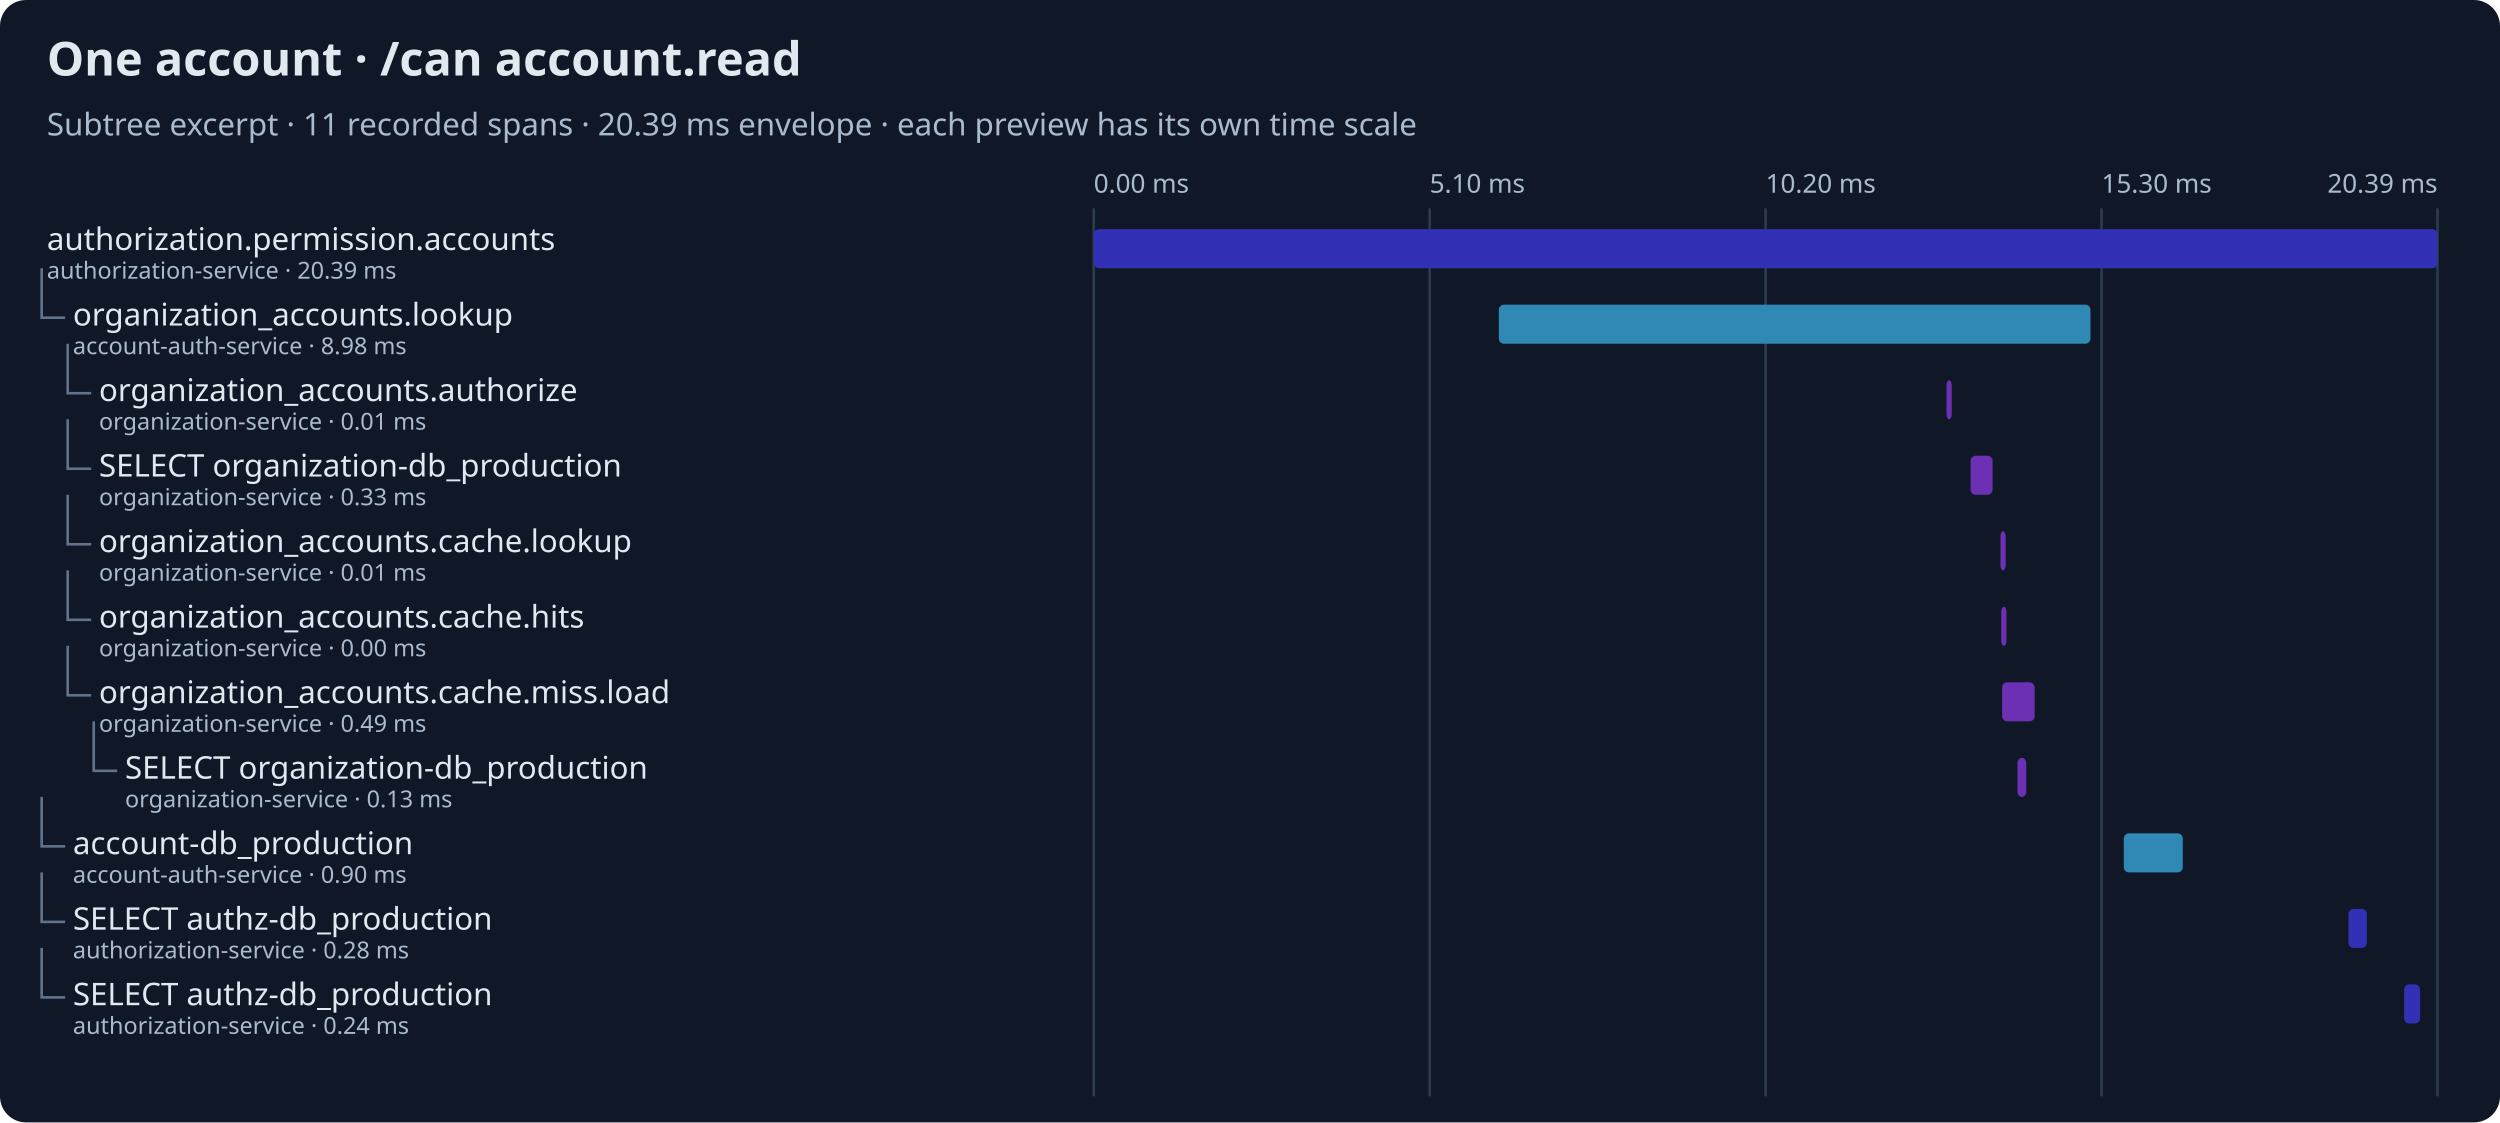
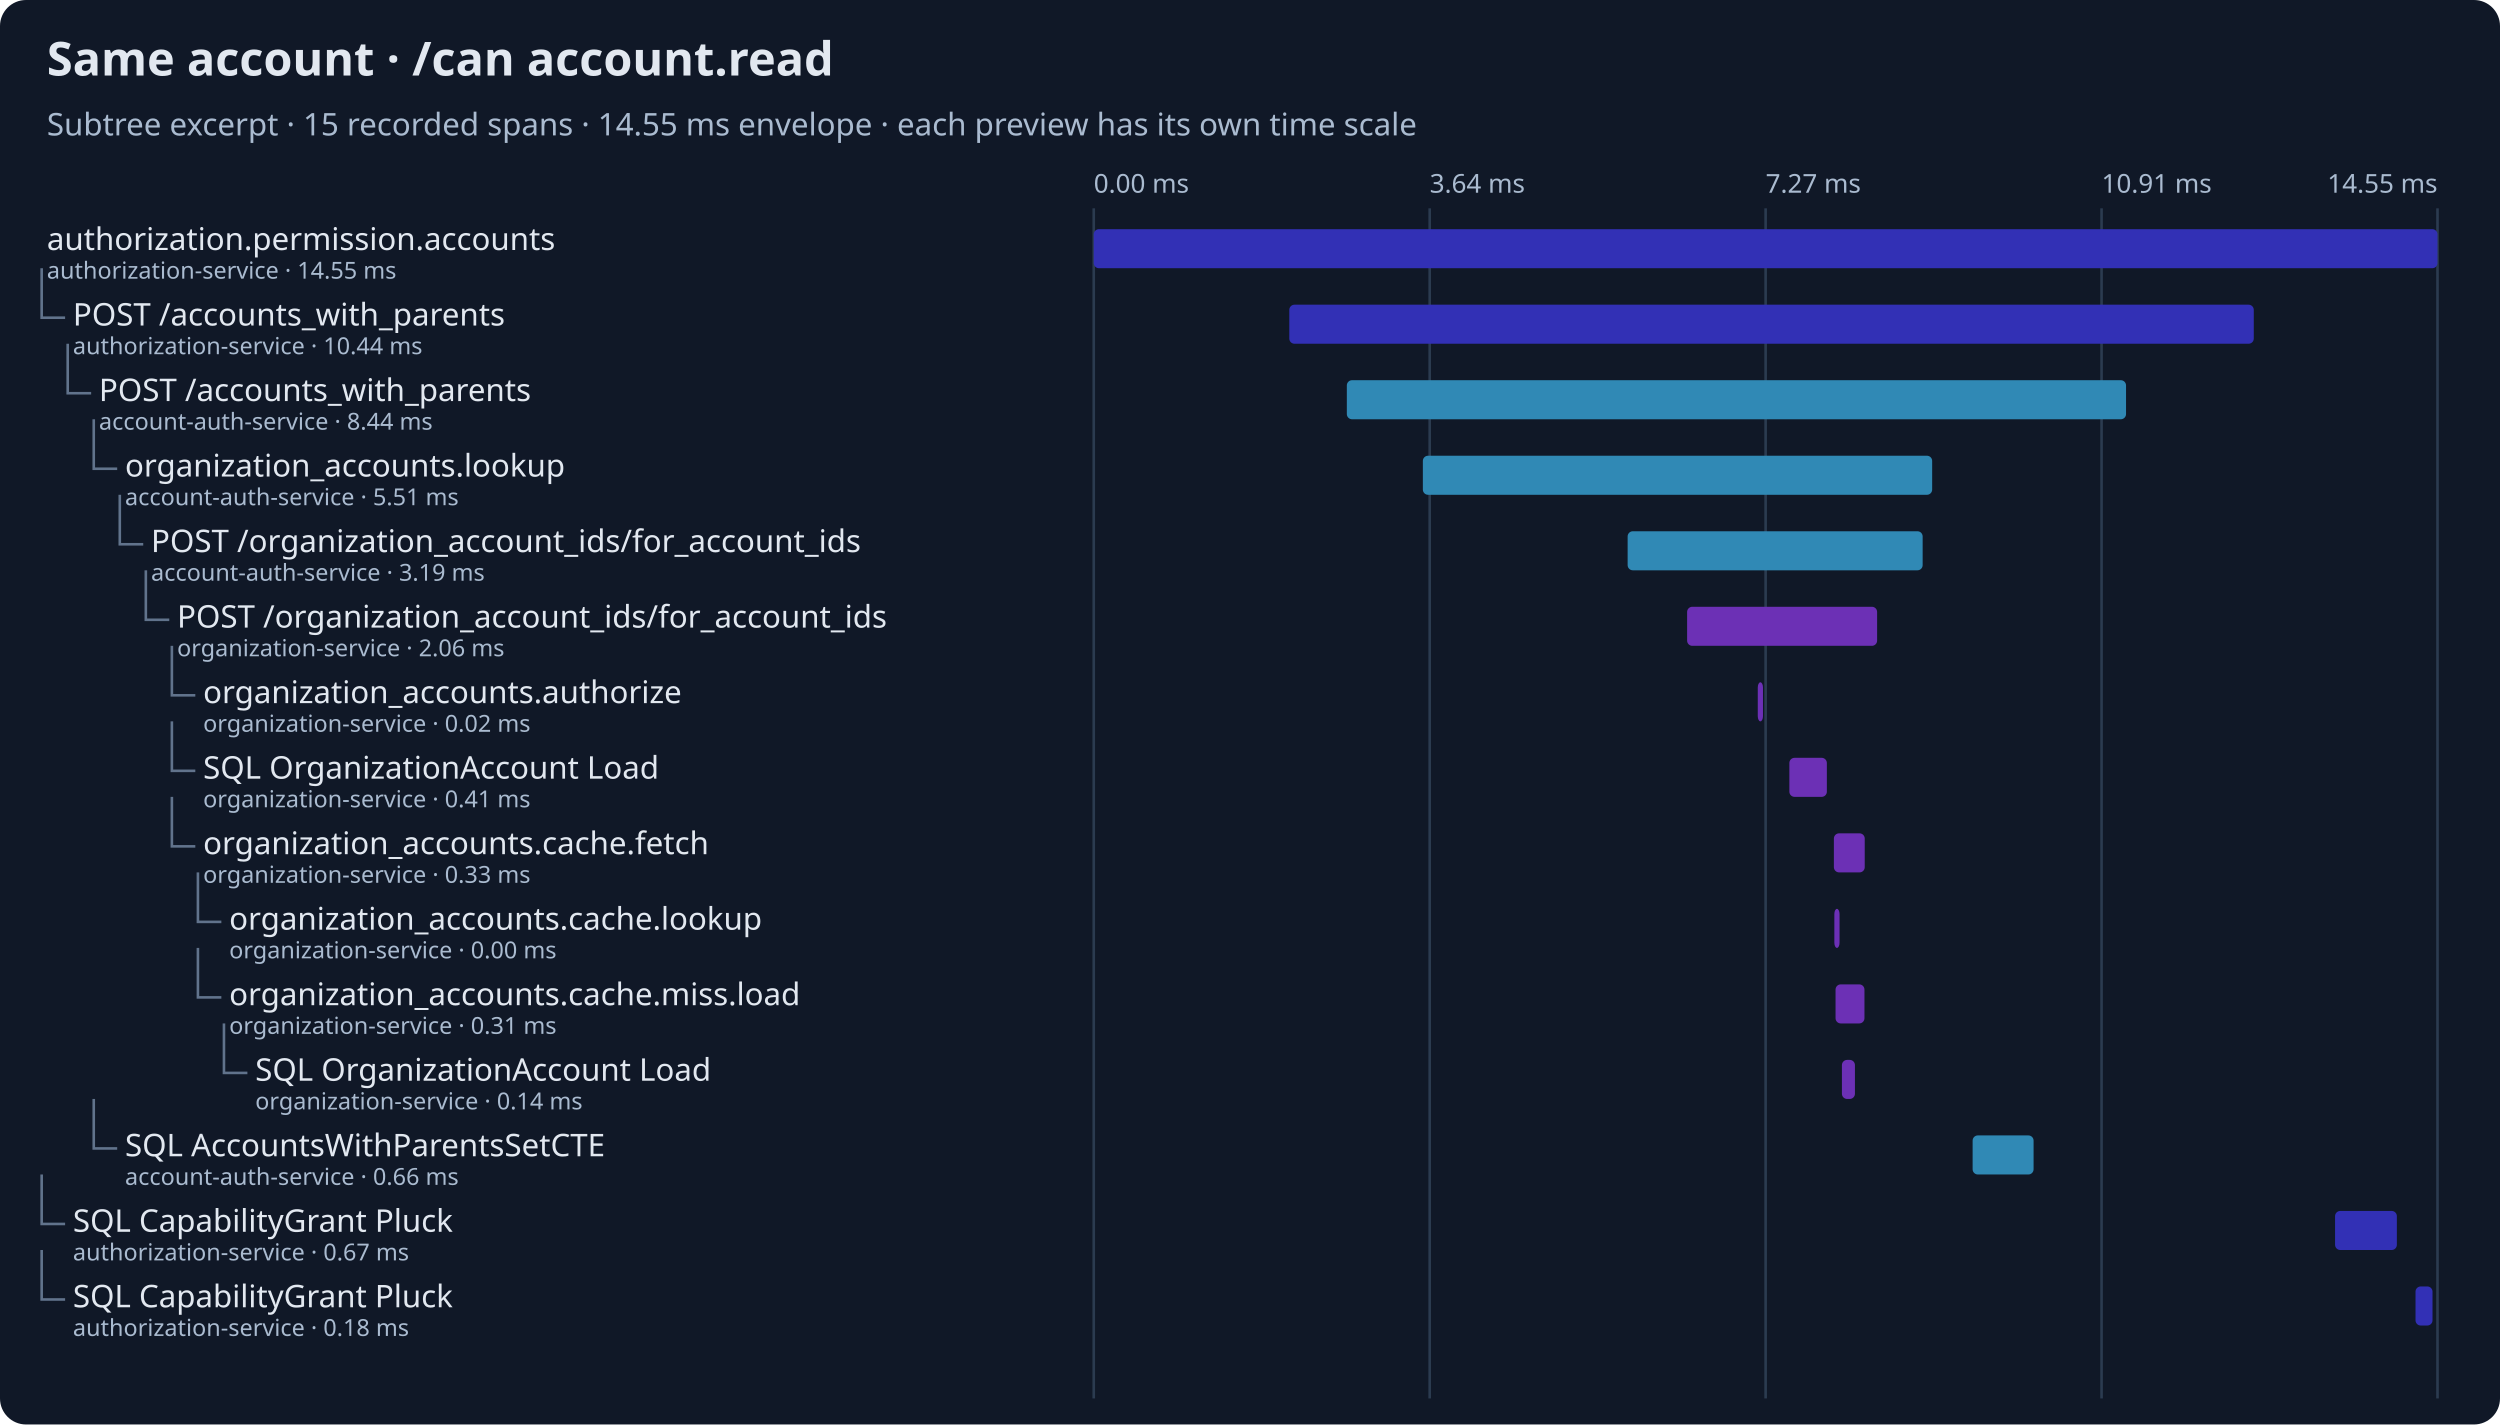
- <svg xmlns="http://www.w3.org/2000/svg" width="960" height="431" viewBox="0 0 960 431" role="img" aria-labelledby="title desc">
-   <rect width="960" height="431" rx="10" fill="#101827" />
+ <svg xmlns="http://www.w3.org/2000/svg" width="960" height="547" viewBox="0 0 960 547" role="img" aria-labelledby="title desc">
+   <rect width="960" height="547" rx="10" fill="#101827" />
  <g font-family="system-ui,sans-serif" fill="#e2e8f0">
-     <text x="18" y="29" font-size="18" font-weight="600">One account · /can account.read</text>
-     <text x="18" y="52" font-size="12" fill="#aabbd0">Subtree excerpt · 11 recorded spans · 20.39 ms envelope · each preview has its own time scale</text>
-     <path d="M420 80V421" stroke="#2b3b50" />
+     <text x="18" y="29" font-size="18" font-weight="600">Same account · /can account.read</text>
+     <text x="18" y="52" font-size="12" fill="#aabbd0">Subtree excerpt · 15 recorded spans · 14.55 ms envelope · each preview has its own time scale</text>
+     <path d="M420 80V537" stroke="#2b3b50" />
    <text x="420" y="74" text-anchor="start" font-size="10" fill="#aabbd0">0.00 ms</text>
-     <path d="M549 80V421" stroke="#2b3b50" />
-     <text x="549" y="74" text-anchor="start" font-size="10" fill="#aabbd0">5.10 ms</text>
-     <path d="M678 80V421" stroke="#2b3b50" />
-     <text x="678" y="74" text-anchor="start" font-size="10" fill="#aabbd0">10.20 ms</text>
-     <path d="M807 80V421" stroke="#2b3b50" />
-     <text x="807" y="74" text-anchor="start" font-size="10" fill="#aabbd0">15.30 ms</text>
-     <path d="M936 80V421" stroke="#2b3b50" />
-     <text x="936" y="74" text-anchor="end" font-size="10" fill="#aabbd0">20.39 ms</text>
-     <g data-span-id="32321ad6873e5ac7">
+     <path d="M549 80V537" stroke="#2b3b50" />
+     <text x="549" y="74" text-anchor="start" font-size="10" fill="#aabbd0">3.64 ms</text>
+     <path d="M678 80V537" stroke="#2b3b50" />
+     <text x="678" y="74" text-anchor="start" font-size="10" fill="#aabbd0">7.27 ms</text>
+     <path d="M807 80V537" stroke="#2b3b50" />
+     <text x="807" y="74" text-anchor="start" font-size="10" fill="#aabbd0">10.91 ms</text>
+     <path d="M936 80V537" stroke="#2b3b50" />
+     <text x="936" y="74" text-anchor="end" font-size="10" fill="#aabbd0">14.55 ms</text>
+     <g data-span-id="e5a0289e74e4b029">
      <text x="18" y="96" font-size="12">authorization.permission.accounts</text>
-       <text x="18" y="107" font-size="9" fill="#aabbd0">authorization-service · 20.39 ms</text>
+       <text x="18" y="107" font-size="9" fill="#aabbd0">authorization-service · 14.55 ms</text>
      <rect x="420" y="88" width="516" height="15" rx="2" fill="hsl(241 58% 45%)" />
    </g>
    <path d="M16 103V122H25" stroke="#61738c" fill="none" />
-     <g data-span-id="df8c823cc2ff6a34">
-       <text x="28" y="125" font-size="12">organization_accounts.lookup</text>
-       <text x="28" y="136" font-size="9" fill="#aabbd0">account-auth-service · 8.98 ms</text>
-       <rect x="575.554" y="117" width="227.183" height="15" rx="2" fill="hsl(200 58% 45%)" />
+     <g data-span-id="7c09768ce9579575">
+       <text x="28" y="125" font-size="12">POST /accounts_with_parents</text>
+       <text x="28" y="136" font-size="9" fill="#aabbd0">authorization-service · 10.44 ms</text>
+       <rect x="495.087" y="117" width="370.365" height="15" rx="2" fill="hsl(241 58% 45%)" />
    </g>
    <path d="M26 132V151H35" stroke="#61738c" fill="none" />
-     <g data-span-id="1fbcc8fd1d2f1772">
-       <text x="38" y="154" font-size="12">organization_accounts.authorize</text>
-       <text x="38" y="165" font-size="9" fill="#aabbd0">organization-service · 0.01 ms</text>
-       <rect x="747.453" y="146" width="2" height="15" rx="2" fill="hsl(267 58% 45%)" />
+     <g data-span-id="d892985768ad6baa">
+       <text x="38" y="154" font-size="12">POST /accounts_with_parents</text>
+       <text x="38" y="165" font-size="9" fill="#aabbd0">account-auth-service · 8.44 ms</text>
+       <rect x="517.184" y="146" width="299.215" height="15" rx="2" fill="hsl(200 58% 45%)" />
    </g>
-     <path d="M26 161V180H35" stroke="#61738c" fill="none" />
-     <g data-span-id="c01947769c08ee08">
-       <text x="38" y="183" font-size="12">SELECT organization-db_production</text>
-       <text x="38" y="194" font-size="9" fill="#aabbd0">organization-service · 0.33 ms</text>
-       <rect x="756.713" y="175" width="8.451" height="15" rx="2" fill="hsl(267 58% 45%)" />
+     <path d="M36 161V180H45" stroke="#61738c" fill="none" />
+     <g data-span-id="050878a45ae46af3">
+       <text x="48" y="183" font-size="12">organization_accounts.lookup</text>
+       <text x="48" y="194" font-size="9" fill="#aabbd0">account-auth-service · 5.51 ms</text>
+       <rect x="546.375" y="175" width="195.575" height="15" rx="2" fill="hsl(200 58% 45%)" />
    </g>
-     <path d="M26 190V209H35" stroke="#61738c" fill="none" />
-     <g data-span-id="633ec26e63e2419e">
-       <text x="38" y="212" font-size="12">organization_accounts.cache.lookup</text>
-       <text x="38" y="223" font-size="9" fill="#aabbd0">organization-service · 0.01 ms</text>
-       <rect x="768.175" y="204" width="2" height="15" rx="2" fill="hsl(267 58% 45%)" />
+     <path d="M46 190V209H55" stroke="#61738c" fill="none" />
+     <g data-span-id="2363dd98554ba496">
+       <text x="58" y="212" font-size="12">POST /organization_account_ids/for_account_ids</text>
+       <text x="58" y="223" font-size="9" fill="#aabbd0">account-auth-service · 3.19 ms</text>
+       <rect x="625.01" y="204" width="113.287" height="15" rx="2" fill="hsl(200 58% 45%)" />
    </g>
-     <path d="M26 219V238H35" stroke="#61738c" fill="none" />
-     <g data-span-id="d54baeffefc4b6d0">
-       <text x="38" y="241" font-size="12">organization_accounts.cache.hits</text>
-       <text x="38" y="252" font-size="9" fill="#aabbd0">organization-service · 0.00 ms</text>
-       <rect x="768.478" y="233" width="2" height="15" rx="2" fill="hsl(267 58% 45%)" />
+     <path d="M56 219V238H65" stroke="#61738c" fill="none" />
+     <g data-span-id="942f69bcccdf909f">
+       <text x="68" y="241" font-size="12">POST /organization_account_ids/for_account_ids</text>
+       <text x="68" y="252" font-size="9" fill="#aabbd0">organization-service · 2.06 ms</text>
+       <rect x="647.852" y="233" width="72.959" height="15" rx="2" fill="hsl(267 58% 45%)" />
    </g>
-     <path d="M26 248V267H35" stroke="#61738c" fill="none" />
-     <g data-span-id="0c8b85f081ad6c63">
-       <text x="38" y="270" font-size="12">organization_accounts.cache.miss.load</text>
-       <text x="38" y="281" font-size="9" fill="#aabbd0">organization-service · 0.49 ms</text>
-       <rect x="768.807" y="262" width="12.499" height="15" rx="2" fill="hsl(267 58% 45%)" />
+     <path d="M66 248V267H75" stroke="#61738c" fill="none" />
+     <g data-span-id="e8ab06c777fe6b63">
+       <text x="78" y="270" font-size="12">organization_accounts.authorize</text>
+       <text x="78" y="281" font-size="9" fill="#aabbd0">organization-service · 0.02 ms</text>
+       <rect x="674.985" y="262" width="2" height="15" rx="2" fill="hsl(267 58% 45%)" />
    </g>
-     <path d="M36 277V296H45" stroke="#61738c" fill="none" />
-     <g data-span-id="818cd881e908a0d6">
-       <text x="48" y="299" font-size="12">SELECT organization-db_production</text>
-       <text x="48" y="310" font-size="9" fill="#aabbd0">organization-service · 0.13 ms</text>
-       <rect x="774.703" y="291" width="3.365" height="15" rx="2" fill="hsl(267 58% 45%)" />
+     <path d="M66 277V296H75" stroke="#61738c" fill="none" />
+     <g data-span-id="20036a4fb2473b6c">
+       <text x="78" y="299" font-size="12">SQL OrganizationAccount Load</text>
+       <text x="78" y="310" font-size="9" fill="#aabbd0">organization-service · 0.41 ms</text>
+       <rect x="687.115" y="291" width="14.4" height="15" rx="2" fill="hsl(267 58% 45%)" />
    </g>
-     <path d="M16 306V325H25" stroke="#61738c" fill="none" />
-     <g data-span-id="47ab5ff3a7c020e9">
-       <text x="28" y="328" font-size="12">account-db_production</text>
-       <text x="28" y="339" font-size="9" fill="#aabbd0">account-auth-service · 0.90 ms</text>
-       <rect x="815.539" y="320" width="22.645" height="15" rx="2" fill="hsl(200 58% 45%)" />
+     <path d="M66 306V325H75" stroke="#61738c" fill="none" />
+     <g data-span-id="ec03853ee00e7c6f">
+       <text x="78" y="328" font-size="12">organization_accounts.cache.fetch</text>
+       <text x="78" y="339" font-size="9" fill="#aabbd0">organization-service · 0.33 ms</text>
+       <rect x="704.211" y="320" width="11.847" height="15" rx="2" fill="hsl(267 58% 45%)" />
    </g>
-     <path d="M16 335V354H25" stroke="#61738c" fill="none" />
-     <g data-span-id="ed6060fc2a983cdb">
-       <text x="28" y="357" font-size="12">SELECT authz-db_production</text>
-       <text x="28" y="368" font-size="9" fill="#aabbd0">authorization-service · 0.28 ms</text>
-       <rect x="901.818" y="349" width="7.059" height="15" rx="2" fill="hsl(241 58% 45%)" />
+     <path d="M76 335V354H85" stroke="#61738c" fill="none" />
+     <g data-span-id="97c23c0911bafcab">
+       <text x="88" y="357" font-size="12">organization_accounts.cache.lookup</text>
+       <text x="88" y="368" font-size="9" fill="#aabbd0">organization-service · 0.00 ms</text>
+       <rect x="704.389" y="349" width="2" height="15" rx="2" fill="hsl(267 58% 45%)" />
    </g>
-     <path d="M16 364V383H25" stroke="#61738c" fill="none" />
-     <g data-span-id="644ae5fc373f7f3d">
-       <text x="28" y="386" font-size="12">SELECT authz-db_production</text>
-       <text x="28" y="397" font-size="9" fill="#aabbd0">authorization-service · 0.24 ms</text>
-       <rect x="923.172" y="378" width="6.148" height="15" rx="2" fill="hsl(241 58% 45%)" />
+     <path d="M76 364V383H85" stroke="#61738c" fill="none" />
+     <g data-span-id="5183788668f8b307">
+       <text x="88" y="386" font-size="12">organization_accounts.cache.miss.load</text>
+       <text x="88" y="397" font-size="9" fill="#aabbd0">organization-service · 0.31 ms</text>
+       <rect x="704.85" y="378" width="11.102" height="15" rx="2" fill="hsl(267 58% 45%)" />
+     </g>
+     <path d="M86 393V412H95" stroke="#61738c" fill="none" />
+     <g data-span-id="c61fd93e12295cbe">
+       <text x="98" y="415" font-size="12">SQL OrganizationAccount Load</text>
+       <text x="98" y="426" font-size="9" fill="#aabbd0">organization-service · 0.14 ms</text>
+       <rect x="707.297" y="407" width="5.001" height="15" rx="2" fill="hsl(267 58% 45%)" />
+     </g>
+     <path d="M36 422V441H45" stroke="#61738c" fill="none" />
+     <g data-span-id="4f06dcd098a74ca9">
+       <text x="48" y="444" font-size="12">SQL AccountsWithParentsSetCTE</text>
+       <text x="48" y="455" font-size="9" fill="#aabbd0">account-auth-service · 0.66 ms</text>
+       <rect x="757.486" y="436" width="23.409" height="15" rx="2" fill="hsl(200 58% 45%)" />
+     </g>
+     <path d="M16 451V470H25" stroke="#61738c" fill="none" />
+     <g data-span-id="fc907580ff7c2175">
+       <text x="28" y="473" font-size="12">SQL CapabilityGrant Pluck</text>
+       <text x="28" y="484" font-size="9" fill="#aabbd0">authorization-service · 0.67 ms</text>
+       <rect x="896.665" y="465" width="23.729" height="15" rx="2" fill="hsl(241 58% 45%)" />
+     </g>
+     <path d="M16 480V499H25" stroke="#61738c" fill="none" />
+     <g data-span-id="ded5629eb0fc5be0">
+       <text x="28" y="502" font-size="12">SQL CapabilityGrant Pluck</text>
+       <text x="28" y="513" font-size="9" fill="#aabbd0">authorization-service · 0.18 ms</text>
+       <rect x="927.558" y="494" width="6.526" height="15" rx="2" fill="hsl(241 58% 45%)" />
    </g>
  </g>
</svg>
